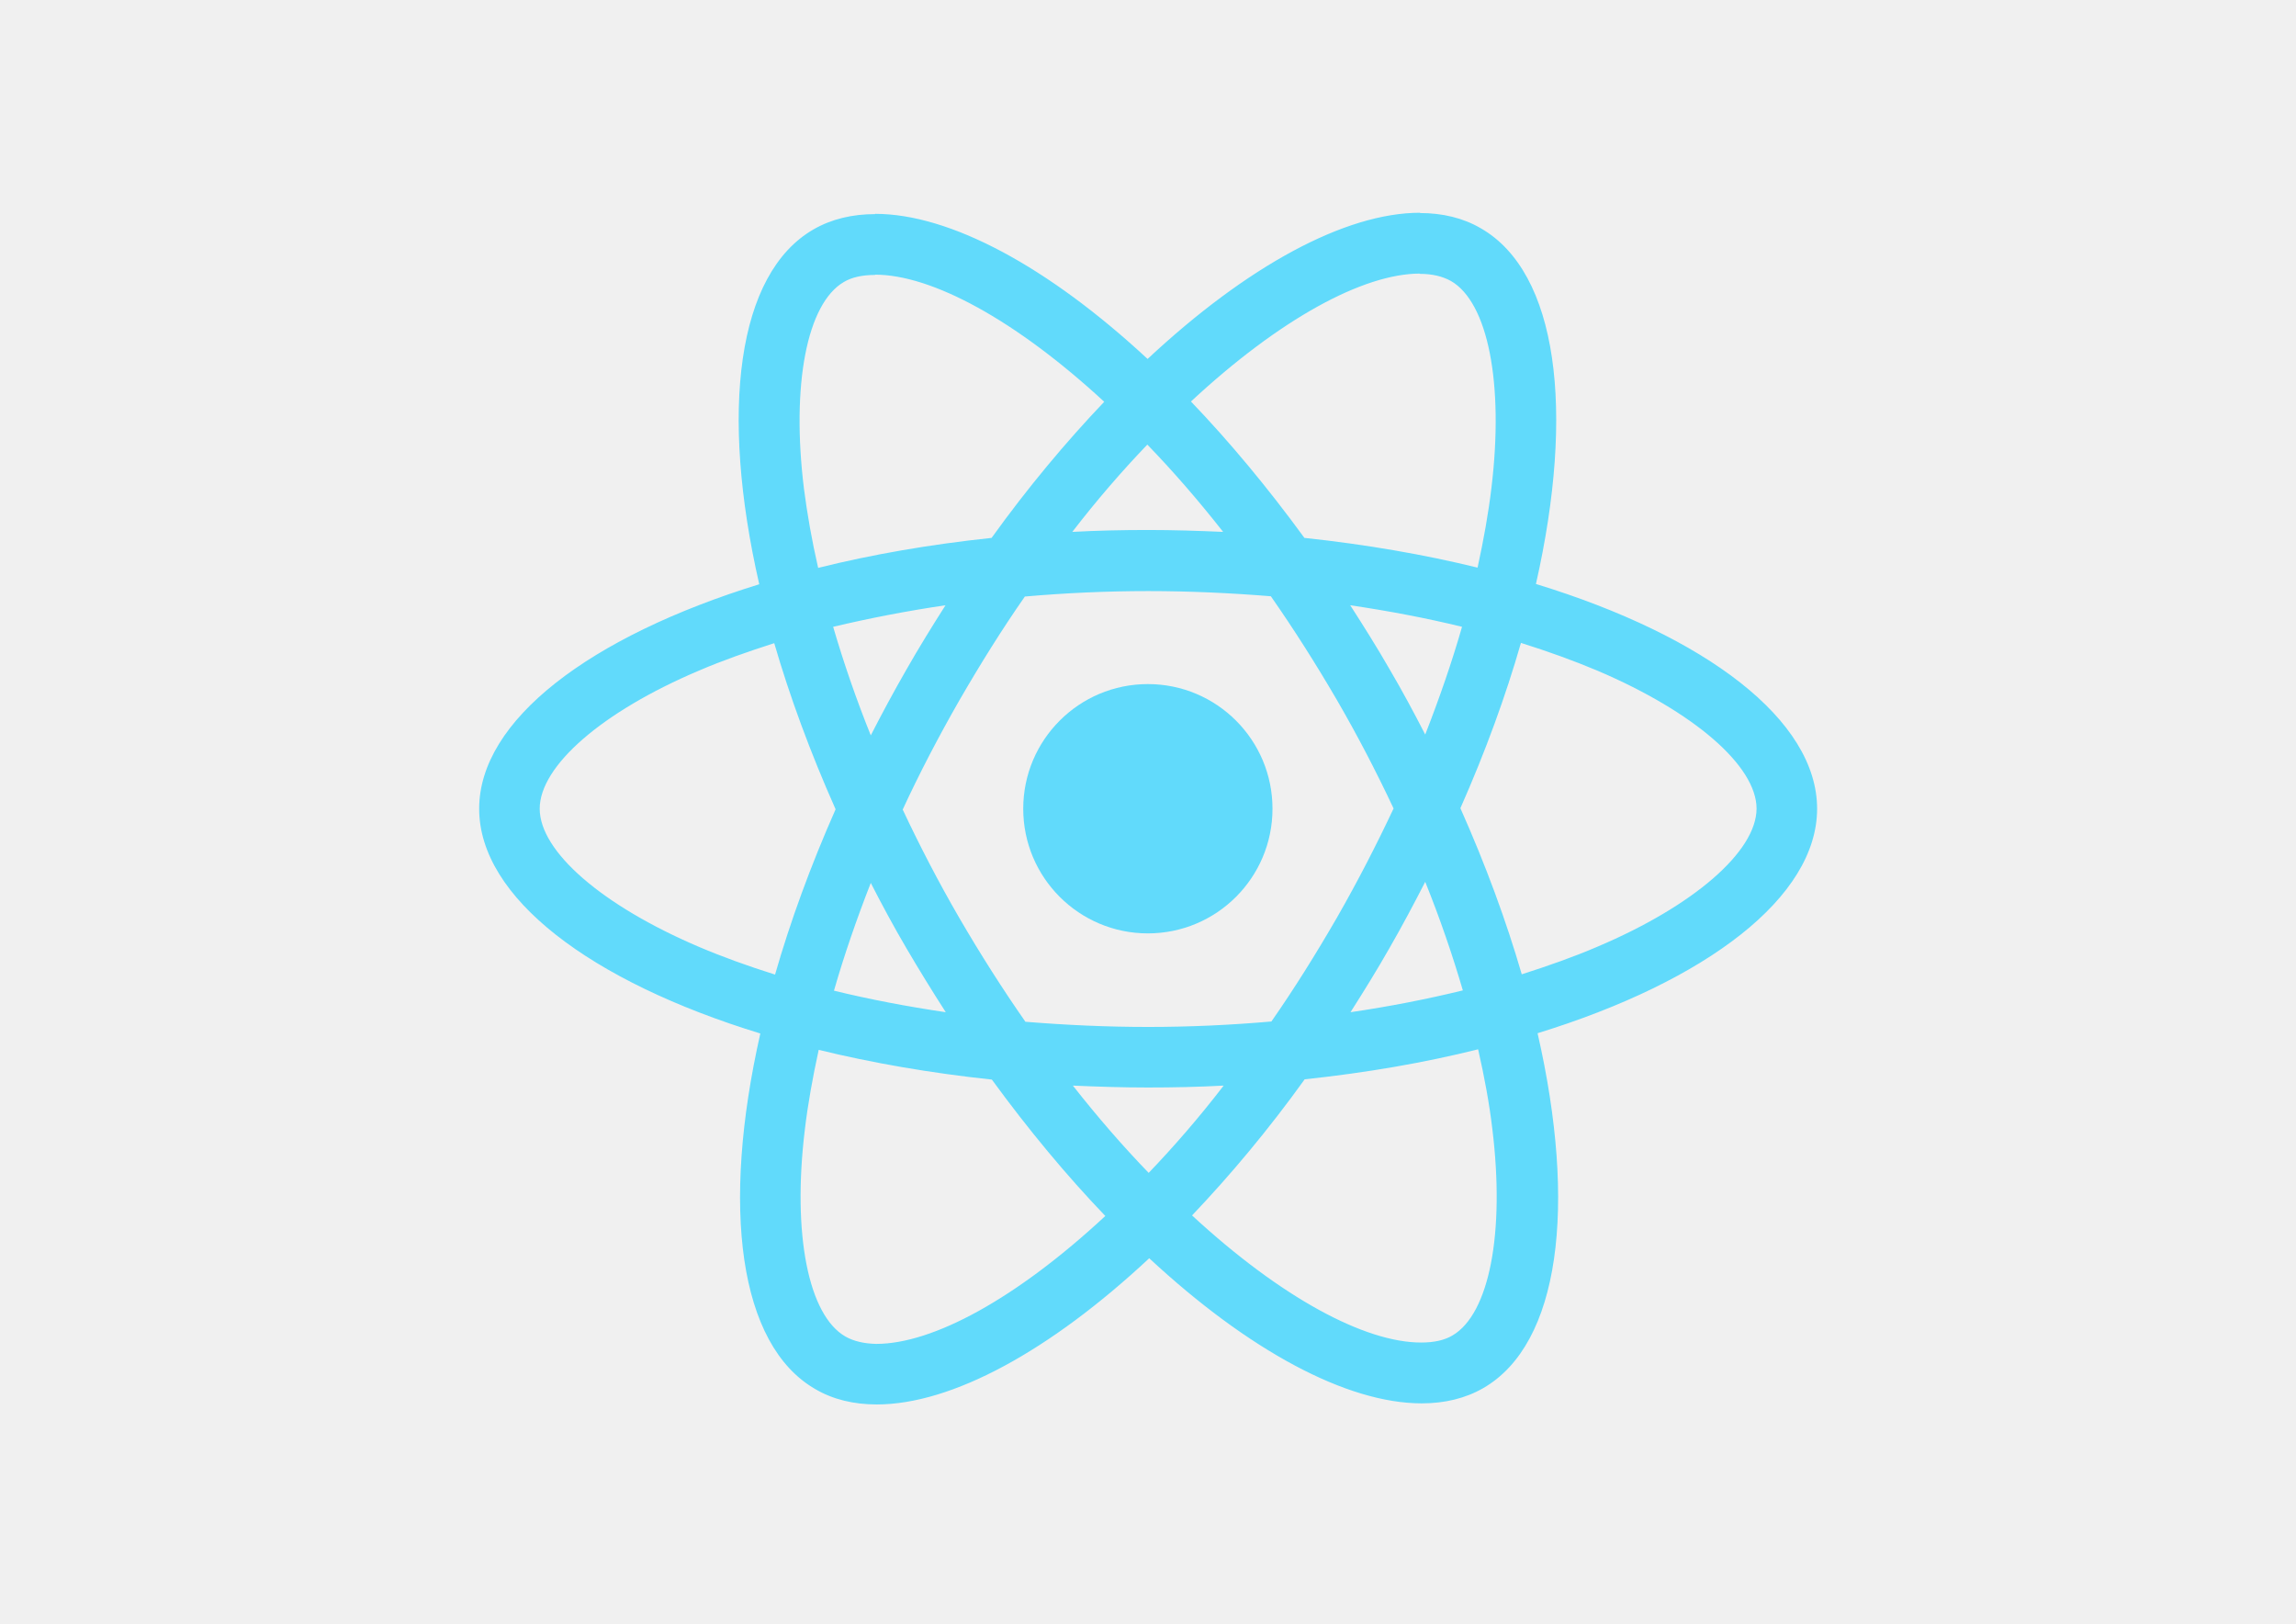
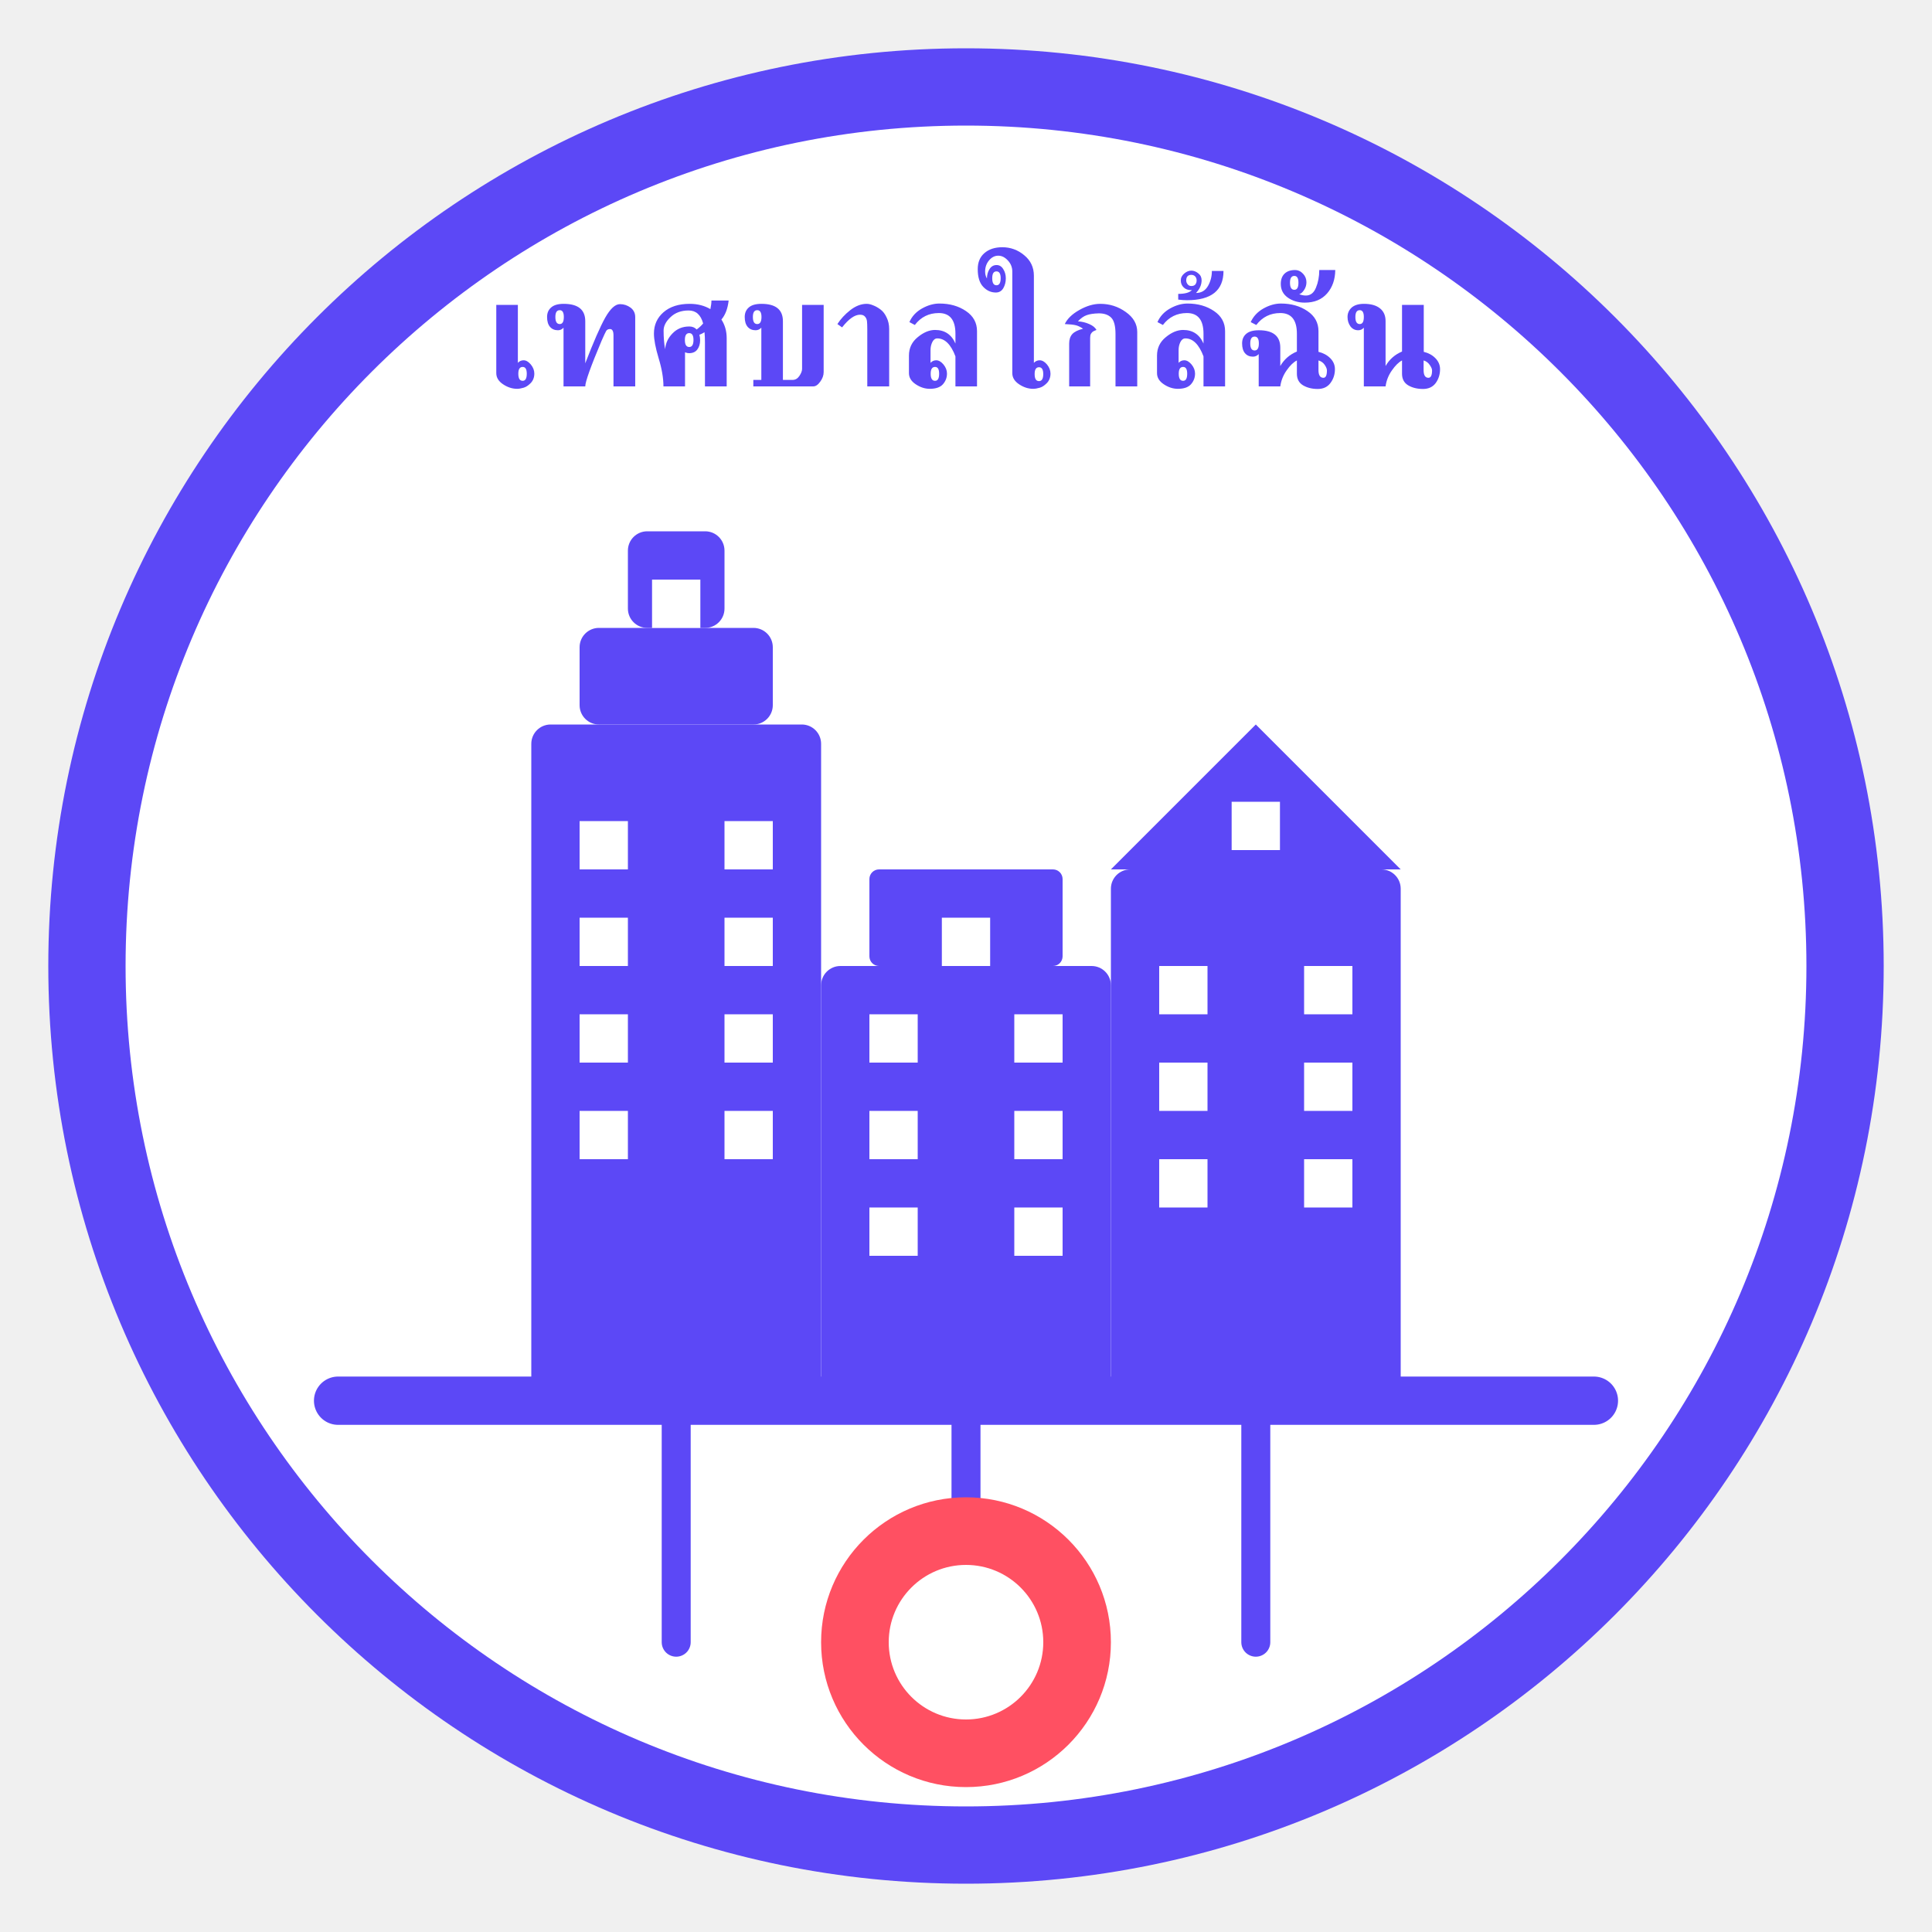
- <svg xmlns="http://www.w3.org/2000/svg" viewBox="0 0 841.9 595.3">
-   <g fill="#61DAFB">
-     <path d="M666.3 296.5c0-32.5-40.7-63.3-103.1-82.4 14.4-63.6 8-114.2-20.2-130.4-6.5-3.8-14.1-5.6-22.4-5.6v22.3c4.6 0 8.3.9 11.4 2.6 13.6 7.8 19.5 37.5 14.9 75.7-1.1 9.4-2.9 19.3-5.1 29.4-19.6-4.8-41-8.5-63.5-10.9-13.5-18.5-27.5-35.3-41.6-50 32.6-30.3 63.2-46.9 84-46.9V78c-27.5 0-63.5 19.6-99.9 53.6-36.4-33.8-72.4-53.2-99.9-53.2v22.3c20.7 0 51.4 16.5 84 46.6-14 14.7-28 31.4-41.3 49.9-22.6 2.4-44 6.1-63.6 11-2.3-10-4-19.7-5.2-29-4.7-38.2 1.1-67.9 14.6-75.8 3-1.8 6.9-2.6 11.5-2.6V78.5c-8.4 0-16 1.8-22.6 5.6-28.1 16.2-34.4 66.7-19.9 130.1-62.2 19.2-102.7 49.9-102.7 82.3 0 32.5 40.7 63.3 103.1 82.4-14.4 63.6-8 114.2 20.2 130.4 6.5 3.8 14.1 5.6 22.5 5.6 27.5 0 63.5-19.6 99.9-53.6 36.4 33.8 72.4 53.2 99.9 53.2 8.4 0 16-1.8 22.6-5.6 28.1-16.2 34.4-66.7 19.9-130.1 62-19.1 102.5-49.9 102.5-82.3zm-130.2-66.7c-3.7 12.9-8.3 26.2-13.5 39.5-4.1-8-8.4-16-13.1-24-4.6-8-9.5-15.8-14.4-23.4 14.2 2.1 27.9 4.7 41 7.9zm-45.8 106.5c-7.8 13.5-15.8 26.3-24.1 38.2-14.9 1.3-30 2-45.2 2-15.1 0-30.2-.7-45-1.9-8.3-11.9-16.4-24.6-24.2-38-7.6-13.1-14.5-26.4-20.8-39.8 6.2-13.4 13.2-26.8 20.7-39.9 7.8-13.5 15.8-26.3 24.1-38.2 14.9-1.3 30-2 45.2-2 15.1 0 30.2.7 45 1.9 8.3 11.9 16.4 24.6 24.2 38 7.6 13.1 14.5 26.4 20.8 39.8-6.3 13.4-13.2 26.8-20.7 39.9zm32.3-13c5.4 13.4 10 26.8 13.8 39.8-13.1 3.2-26.9 5.9-41.2 8 4.9-7.7 9.8-15.6 14.4-23.7 4.6-8 8.9-16.1 13-24.1zM421.2 430c-9.3-9.6-18.6-20.3-27.8-32 9 .4 18.2.7 27.5.7 9.4 0 18.7-.2 27.8-.7-9 11.7-18.3 22.4-27.5 32zm-74.4-58.9c-14.2-2.1-27.9-4.7-41-7.9 3.7-12.9 8.3-26.2 13.5-39.5 4.1 8 8.4 16 13.1 24 4.7 8 9.5 15.8 14.4 23.4zM420.7 163c9.3 9.6 18.6 20.3 27.8 32-9-.4-18.2-.7-27.5-.7-9.4 0-18.7.2-27.8.7 9-11.7 18.3-22.4 27.5-32zm-74 58.9c-4.9 7.7-9.8 15.6-14.4 23.7-4.6 8-8.9 16-13 24-5.4-13.4-10-26.8-13.8-39.8 13.1-3.1 26.9-5.8 41.2-7.9zm-90.5 125.2c-35.4-15.1-58.3-34.9-58.3-50.6 0-15.7 22.9-35.6 58.3-50.6 8.6-3.7 18-7 27.7-10.1 5.7 19.6 13.2 40 22.5 60.9-9.2 20.8-16.6 41.1-22.2 60.6-9.9-3.1-19.3-6.5-28-10.2zM310 490c-13.6-7.8-19.5-37.5-14.9-75.7 1.1-9.4 2.9-19.3 5.1-29.4 19.6 4.8 41 8.5 63.5 10.9 13.5 18.5 27.5 35.3 41.6 50-32.6 30.3-63.2 46.9-84 46.9-4.5-.1-8.3-1-11.3-2.7zm237.2-76.2c4.7 38.2-1.1 67.9-14.6 75.8-3 1.8-6.9 2.6-11.5 2.6-20.7 0-51.4-16.5-84-46.6 14-14.7 28-31.4 41.3-49.9 22.6-2.4 44-6.1 63.6-11 2.3 10.1 4.1 19.8 5.2 29.1zm38.5-66.7c-8.6 3.7-18 7-27.7 10.1-5.7-19.6-13.2-40-22.5-60.9 9.2-20.8 16.6-41.1 22.2-60.6 9.9 3.1 19.3 6.5 28.1 10.2 35.4 15.1 58.3 34.9 58.3 50.6-.1 15.7-23 35.6-58.4 50.6zM320.8 78.4z" />
-     <circle cx="420.9" cy="296.5" r="45.7" />
-     <path d="M520.5 78.1z" />
+ <svg xmlns="http://www.w3.org/2000/svg" width="200" height="200" viewBox="0 0 200 200">
+   <circle cx="100" cy="100" r="95" fill="#5C48F6" />
+   <circle cx="100" cy="100" r="87" fill="#FFFFFF" />
+   <g fill="#5C48F6">
+     <rect x="55" y="75" width="30" height="70" rx="2" />
+     <rect x="60" y="65" width="20" height="10" rx="2" />
+     <rect x="65" y="55" width="10" height="10" rx="2" />
+     <rect x="60" y="85" width="5" height="5" fill="#FFFFFF" />
+     <rect x="75" y="85" width="5" height="5" fill="#FFFFFF" />
+     <rect x="60" y="95" width="5" height="5" fill="#FFFFFF" />
+     <rect x="75" y="95" width="5" height="5" fill="#FFFFFF" />
+     <rect x="60" y="105" width="5" height="5" fill="#FFFFFF" />
+     <rect x="75" y="105" width="5" height="5" fill="#FFFFFF" />
+     <rect x="60" y="115" width="5" height="5" fill="#FFFFFF" />
+     <rect x="75" y="115" width="5" height="5" fill="#FFFFFF" />
+     <rect x="67.5" y="60" width="5" height="5" fill="#FFFFFF" />
+     <rect x="115" y="90" width="30" height="55" rx="2" />
+     <path d="M115 90 L130 75 L145 90 Z" />
+     <rect x="120" y="100" width="5" height="5" fill="#FFFFFF" />
+     <rect x="135" y="100" width="5" height="5" fill="#FFFFFF" />
+     <rect x="120" y="110" width="5" height="5" fill="#FFFFFF" />
+     <rect x="135" y="110" width="5" height="5" fill="#FFFFFF" />
+     <rect x="120" y="120" width="5" height="5" fill="#FFFFFF" />
+     <rect x="135" y="120" width="5" height="5" fill="#FFFFFF" />
+     <rect x="127.5" y="83" width="5" height="5" fill="#FFFFFF" />
+     <rect x="85" y="100" width="30" height="45" rx="2" />
+     <rect x="90" y="90" width="20" height="10" rx="1" />
+     <rect x="90" y="105" width="5" height="5" fill="#FFFFFF" />
+     <rect x="105" y="105" width="5" height="5" fill="#FFFFFF" />
+     <rect x="90" y="115" width="5" height="5" fill="#FFFFFF" />
+     <rect x="105" y="115" width="5" height="5" fill="#FFFFFF" />
+     <rect x="90" y="125" width="5" height="5" fill="#FFFFFF" />
+     <rect x="105" y="125" width="5" height="5" fill="#FFFFFF" />
+     <rect x="97.5" y="95" width="5" height="5" fill="#FFFFFF" />
  </g>
+   <path d="M35 145 L165 145" stroke="#5C48F6" stroke-width="5" stroke-linecap="round" />
+   <path d="M70 145 L70 170" stroke="#5C48F6" stroke-width="3" stroke-linecap="round" />
+   <path d="M100 145 L100 170" stroke="#5C48F6" stroke-width="3" stroke-linecap="round" />
+   <path d="M130 145 L130 170" stroke="#5C48F6" stroke-width="3" stroke-linecap="round" />
+   <circle cx="100" cy="170" r="15" fill="#FF5062" />
+   <circle cx="100" cy="170" r="8" fill="white" />
+   <text x="100" y="40" font-family="Prompt, sans-serif" font-size="16" font-weight="600" text-anchor="middle" fill="#5C48F6">เทศบาลใกล้ฉัน</text>
</svg>
